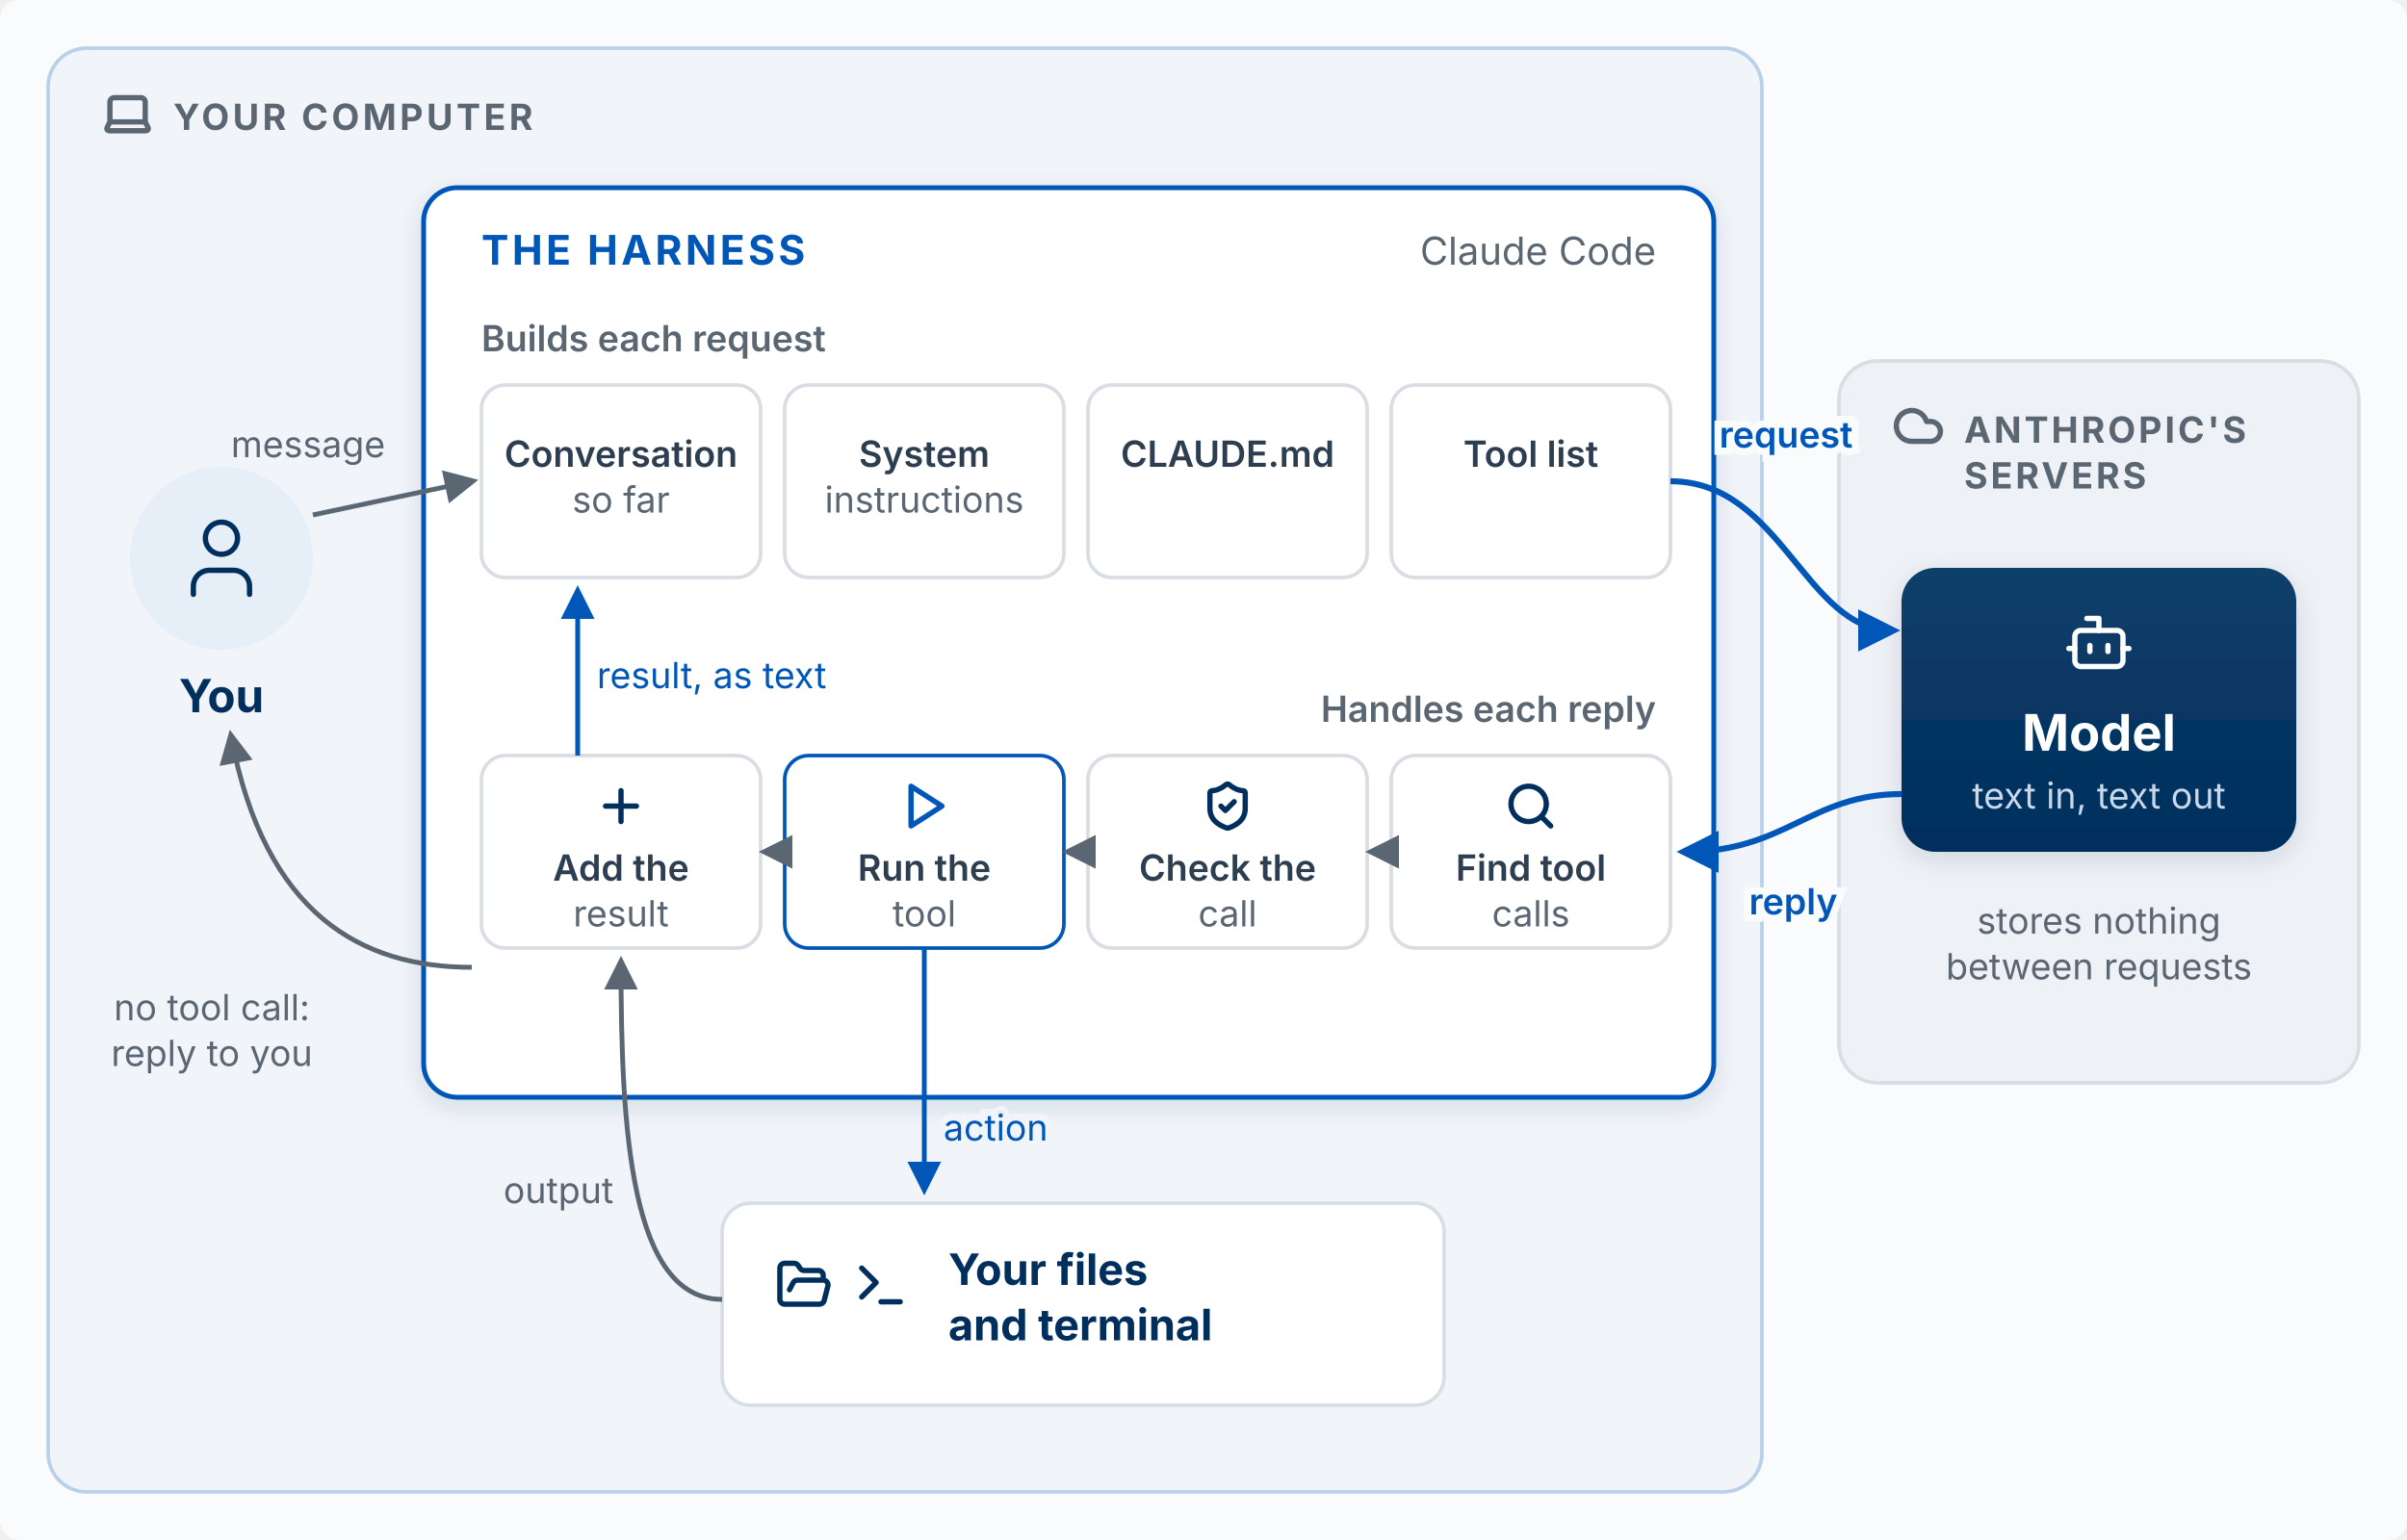
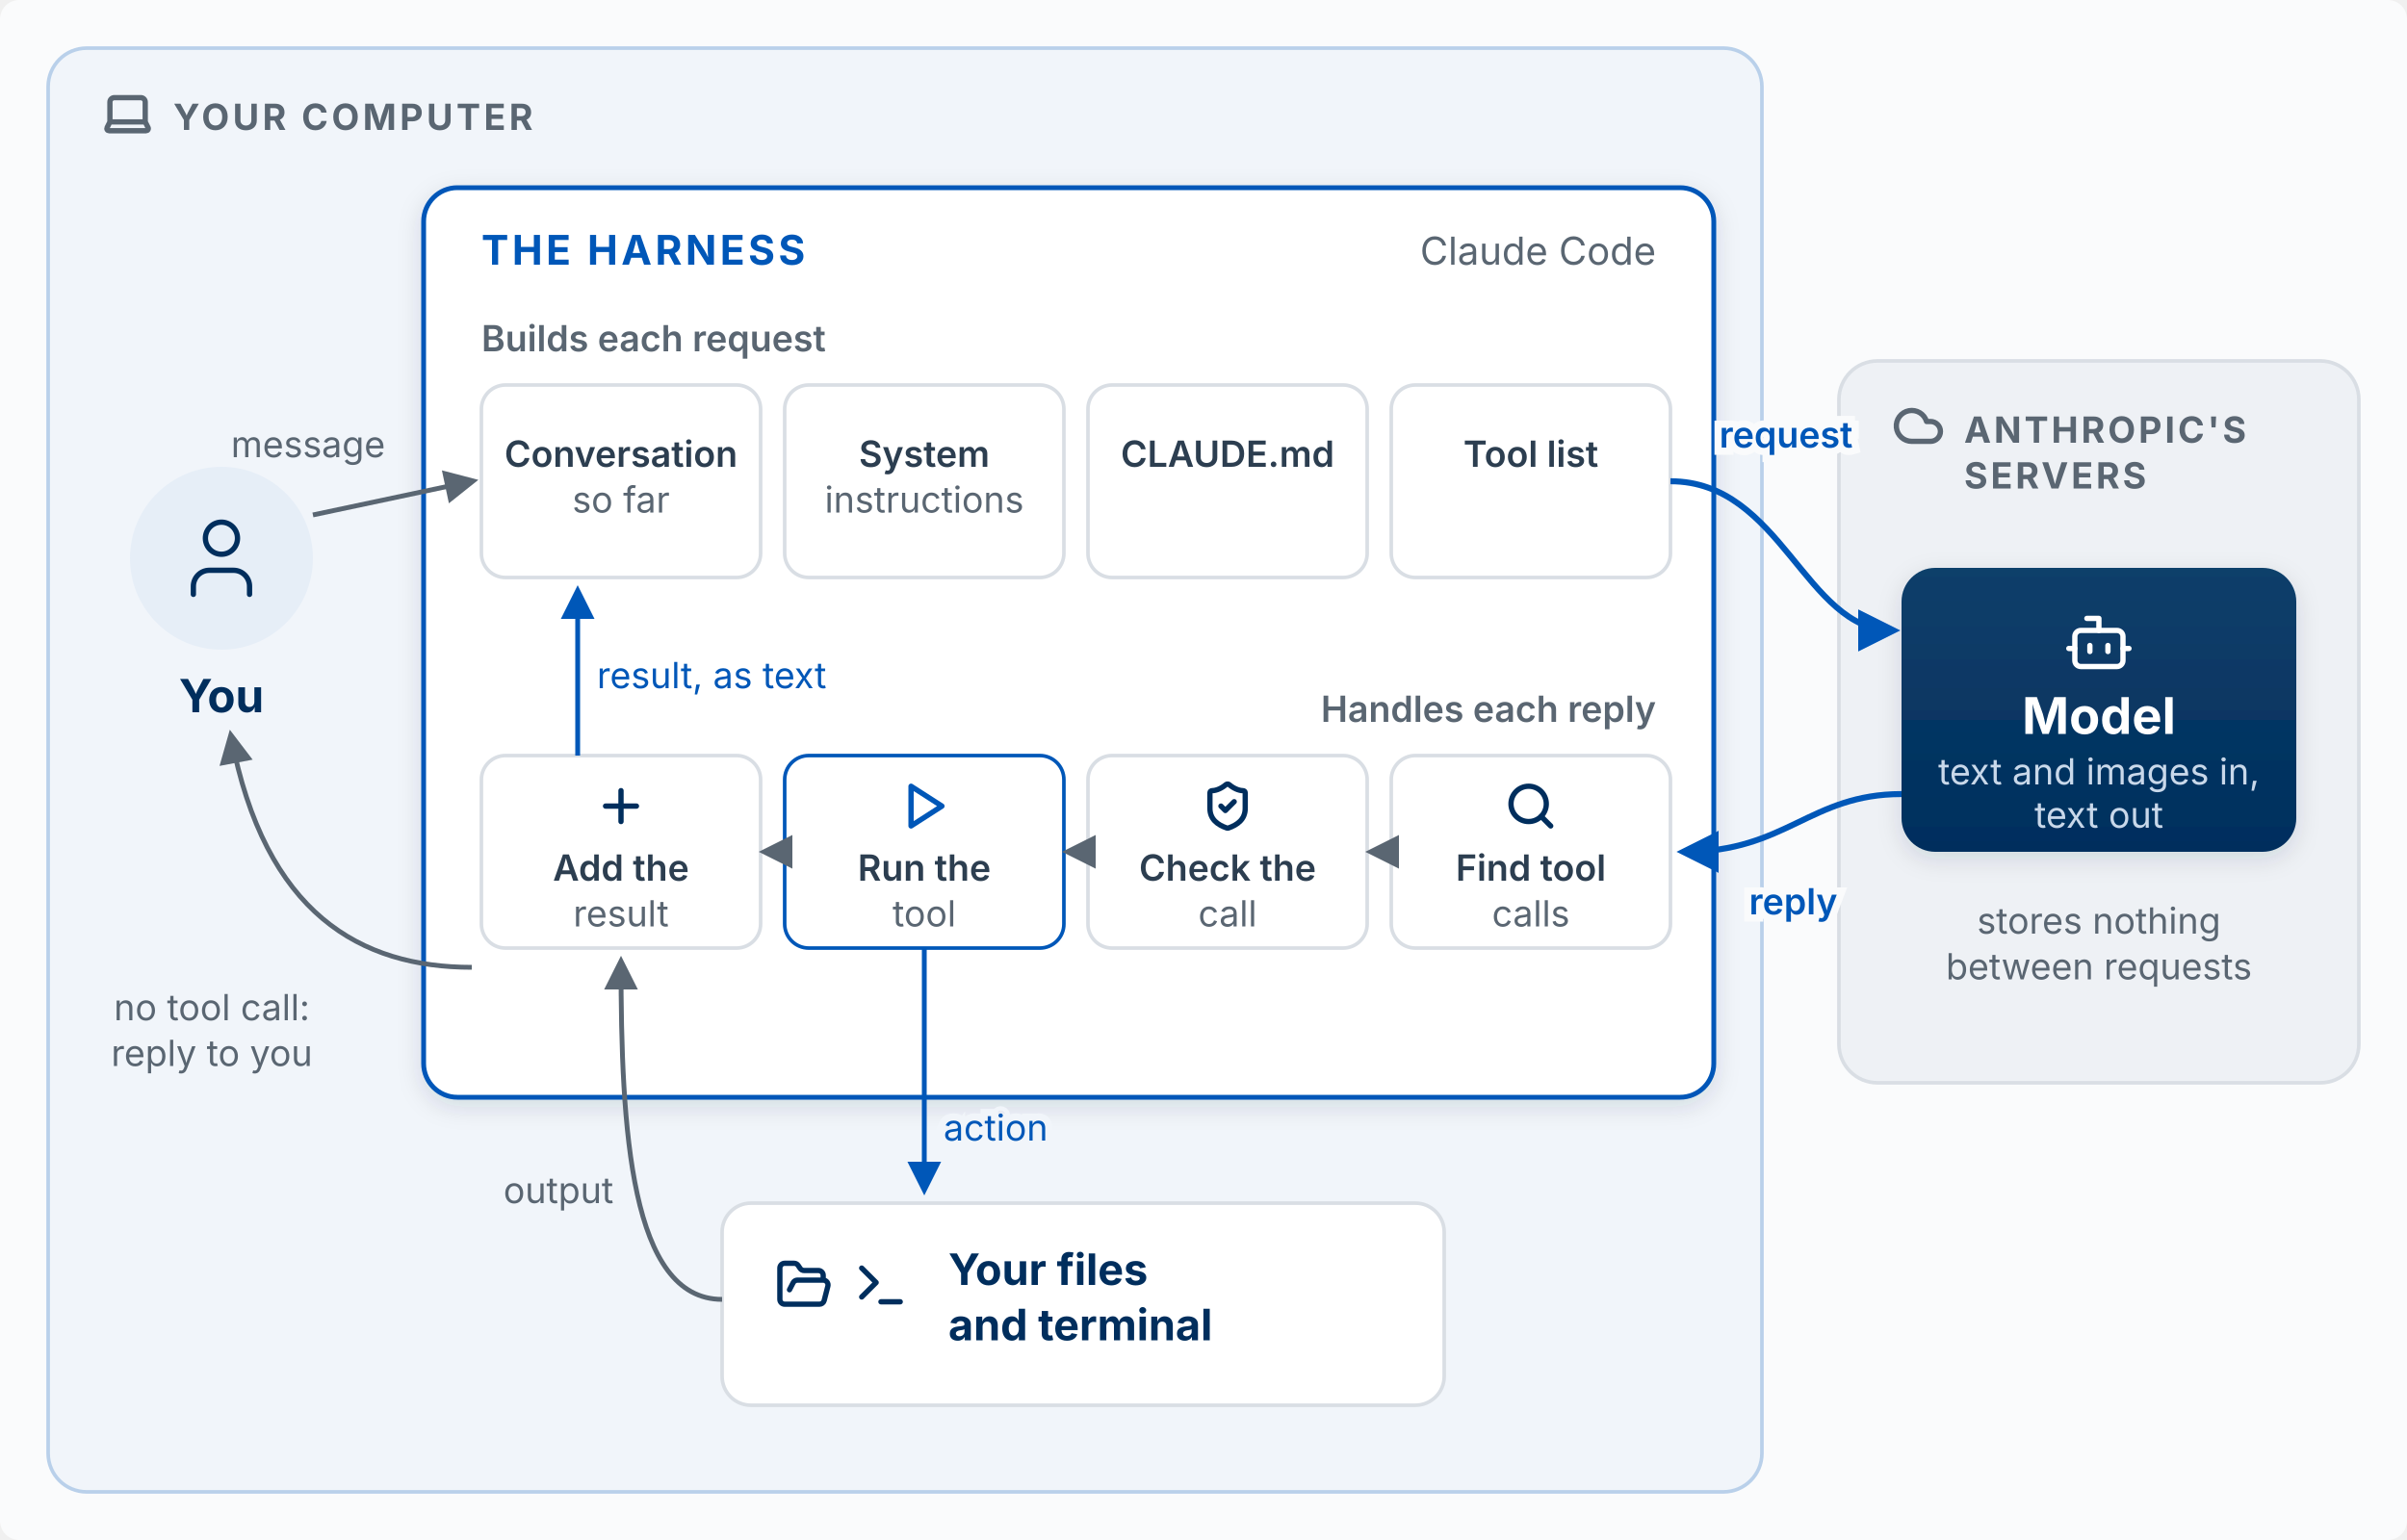
<svg xmlns="http://www.w3.org/2000/svg" viewBox="0 0 1000 640" role="img" font-family="Inter, 'Helvetica Neue', Helvetica, Arial, sans-serif">
  <defs>
    <linearGradient id="nav" x1="0" y1="0" x2="0" y2="1">
      <stop offset="0" stop-color="#0E3F6A" />
      <stop offset="1" stop-color="#002E5D" />
    </linearGradient>
    <filter id="sh" x="-10%" y="-10%" width="120%" height="130%">
      <feDropShadow dx="0" dy="3" stdDeviation="5" flood-color="#0A2E4D" flood-opacity="0.13" />
    </filter>
    <marker id="aB" viewBox="0 0 10 10" refX="8" refY="5" markerWidth="7" markerHeight="7" orient="auto">
      <path d="M0,0 L10,5 L0,10 z" fill="#0057B8" />
    </marker>
    <marker id="aG" viewBox="0 0 10 10" refX="8" refY="5" markerWidth="7" markerHeight="7" orient="auto">
      <path d="M0,0 L10,5 L0,10 z" fill="#5A6672" />
    </marker>
  </defs>
  <rect width="1000" height="640" rx="8" fill="#FAFBFC" />
  <rect x="20" y="20" width="712" height="600" rx="16" fill="#F1F5FA" stroke="#B9D0EA" stroke-width="1.5" />
  <g transform="translate(42,36) scale(0.9167)" fill="none" stroke="#5A6672" stroke-width="2.4" stroke-linecap="round" stroke-linejoin="round">
    <path d="M20 16V7a2 2 0 0 0-2-2H6a2 2 0 0 0-2 2v9m16 0H4m16 0 1.28 2.55a1 1 0 0 1-.9 1.45H3.62a1 1 0 0 1-.9-1.45L4 16" />
  </g>
  <text x="72" y="54" font-size="15" font-weight="700" letter-spacing="1.4" fill="#5A6672">YOUR COMPUTER</text>
  <rect x="764" y="150" width="216" height="300" rx="16" fill="#EEF1F5" stroke="#D9DEE4" stroke-width="1.5" />
  <g transform="translate(786,166) scale(0.9167)" fill="none" stroke="#5A6672" stroke-width="2.4" stroke-linecap="round" stroke-linejoin="round">
    <path d="M17.5 19H9a7 7 0 1 1 6.71-9h1.79a4.5 4.5 0 1 1 0 9Z" />
  </g>
  <text x="816" y="184" font-size="15" font-weight="700" letter-spacing="1.2" fill="#5A6672">ANTHROPIC'S</text>
  <text x="816" y="203" font-size="15" font-weight="700" letter-spacing="1.2" fill="#5A6672">SERVERS</text>
  <rect x="790" y="236" width="164" height="118" rx="14" fill="url(#nav)" filter="url(#sh)" />
  <g transform="translate(857,252) scale(1.25)" fill="none" stroke="#FFFFFF" stroke-width="1.76" stroke-linecap="round" stroke-linejoin="round">
    <path d="M12 8V4H8" />
    <rect width="16" height="12" x="4" y="8" rx="2" />
    <path d="M2 14h2" />
    <path d="M20 14h2" />
    <path d="M15 13v2" />
    <path d="M9 13v2" />
  </g>
-   <text x="872" y="312" text-anchor="middle" font-size="21" font-weight="700" fill="#FFFFFF">Model</text>
-   <text x="872" y="336" text-anchor="middle" font-size="15" fill="#C9D8EA">text in, text out</text>
+   <text x="872" y="305" text-anchor="middle" font-size="21" font-weight="700" fill="#FFFFFF">Model</text>
+   <text x="872" y="326" text-anchor="middle" font-size="15" fill="#C9D8EA">text and images in,</text>
+   <text x="872" y="344" text-anchor="middle" font-size="15" fill="#C9D8EA">text out</text>
  <text x="872" y="388" text-anchor="middle" font-size="15" fill="#5A6672">stores nothing</text>
  <text x="872" y="407" text-anchor="middle" font-size="15" fill="#5A6672">between requests</text>
  <rect x="176" y="78" width="536" height="378" rx="14" fill="#FFFFFF" stroke="#0057B8" stroke-width="2" filter="url(#sh)" />
  <text x="200" y="110" font-size="17" font-weight="700" letter-spacing="1.4" fill="#0057B8">THE HARNESS</text>
  <text x="688" y="110" text-anchor="end" font-size="16" fill="#5A6672">Claude Code</text>
  <text x="200" y="146" font-size="15" font-weight="600" fill="#5A6672">Builds each request</text>
  <text x="688" y="300" text-anchor="end" font-size="15" font-weight="600" fill="#5A6672">Handles each reply</text>
  <rect x="200" y="160" width="116" height="80" rx="10" fill="#FFFFFF" stroke="#D9DEE4" stroke-width="1.5" />
  <text x="258" y="194" text-anchor="middle" font-size="15" font-weight="600" fill="#2C3E50">Conversation</text>
  <text x="258" y="213" text-anchor="middle" font-size="15" fill="#5A6672">so far</text>
  <rect x="326" y="160" width="116" height="80" rx="10" fill="#FFFFFF" stroke="#D9DEE4" stroke-width="1.5" />
  <text x="384" y="194" text-anchor="middle" font-size="15" font-weight="600" fill="#2C3E50">System</text>
  <text x="384" y="213" text-anchor="middle" font-size="15" fill="#5A6672">instructions</text>
  <rect x="452" y="160" width="116" height="80" rx="10" fill="#FFFFFF" stroke="#D9DEE4" stroke-width="1.5" />
  <text x="510" y="194" text-anchor="middle" font-size="15" font-weight="600" fill="#2C3E50">CLAUDE.md</text>
  <rect x="578" y="160" width="116" height="80" rx="10" fill="#FFFFFF" stroke="#D9DEE4" stroke-width="1.5" />
  <text x="636" y="194" text-anchor="middle" font-size="15" font-weight="600" fill="#2C3E50">Tool list</text>
  <rect x="200" y="314" width="116" height="80" rx="10" fill="#FFFFFF" stroke="#D9DEE4" stroke-width="1.5" />
  <g transform="translate(247,324) scale(0.9167)" fill="none" stroke="#002E5D" stroke-width="2.4" stroke-linecap="round" stroke-linejoin="round">
    <path d="M5 12h14" />
    <path d="M12 5v14" />
  </g>
  <text x="258" y="366" text-anchor="middle" font-size="15" font-weight="600" fill="#2C3E50">Add the</text>
  <text x="258" y="385" text-anchor="middle" font-size="15" fill="#5A6672">result</text>
  <rect x="326" y="314" width="116" height="80" rx="10" fill="#FFFFFF" stroke="#0057B8" stroke-width="1.5" />
  <g transform="translate(373,324) scale(0.9167)" fill="none" stroke="#0057B8" stroke-width="2.4" stroke-linecap="round" stroke-linejoin="round">
    <polygon points="6 3 20 12 6 21 6 3" />
  </g>
  <text x="384" y="366" text-anchor="middle" font-size="15" font-weight="600" fill="#2C3E50">Run the</text>
  <text x="384" y="385" text-anchor="middle" font-size="15" fill="#5A6672">tool</text>
  <rect x="452" y="314" width="116" height="80" rx="10" fill="#FFFFFF" stroke="#D9DEE4" stroke-width="1.5" />
  <g transform="translate(499,324) scale(0.9167)" fill="none" stroke="#002E5D" stroke-width="2.4" stroke-linecap="round" stroke-linejoin="round">
    <path d="M20 13c0 5-3.5 7.5-7.66 8.95a1 1 0 0 1-.67-.01C7.5 20.5 4 18 4 13V6a1 1 0 0 1 1-1c2 0 4.5-1.2 6.24-2.72a1.17 1.17 0 0 1 1.52 0C14.51 3.81 17 5 19 5a1 1 0 0 1 1 1z" />
    <path d="m9 12 2 2 4-4" />
  </g>
  <text x="510" y="366" text-anchor="middle" font-size="15" font-weight="600" fill="#2C3E50">Check the</text>
  <text x="510" y="385" text-anchor="middle" font-size="15" fill="#5A6672">call</text>
  <rect x="578" y="314" width="116" height="80" rx="10" fill="#FFFFFF" stroke="#D9DEE4" stroke-width="1.5" />
  <g transform="translate(625,324) scale(0.9167)" fill="none" stroke="#002E5D" stroke-width="2.4" stroke-linecap="round" stroke-linejoin="round">
    <circle cx="11" cy="11" r="8" />
    <path d="m21 21-4.3-4.3" />
  </g>
  <text x="636" y="366" text-anchor="middle" font-size="15" font-weight="600" fill="#2C3E50">Find tool</text>
  <text x="636" y="385" text-anchor="middle" font-size="15" fill="#5A6672">calls</text>
  <path d="M576,354 L570,354" stroke="#5A6672" stroke-width="2" marker-end="url(#aG)" />
  <path d="M450,354 L444,354" stroke="#5A6672" stroke-width="2" marker-end="url(#aG)" />
  <path d="M324,354 L318,354" stroke="#5A6672" stroke-width="2" marker-end="url(#aG)" />
  <path d="M694,200 C740,200 750,262 786,262" stroke="#0057B8" stroke-width="2.5" fill="none" marker-end="url(#aB)" />
  <text x="742" y="186" text-anchor="middle" font-size="15" font-weight="600" fill="#0057B8" paint-order="stroke" stroke="#FAFBFC" stroke-width="6">request</text>
  <path d="M790,330 C752,330 742,354 700,354" stroke="#0057B8" stroke-width="2.5" fill="none" marker-end="url(#aB)" />
  <text x="745" y="380" text-anchor="middle" font-size="15" font-weight="600" fill="#0057B8" paint-order="stroke" stroke="#FAFBFC" stroke-width="6">reply</text>
  <path d="M240,314 L240,246" stroke="#0057B8" stroke-width="2" fill="none" marker-end="url(#aB)" />
  <text x="248" y="286" font-size="15" fill="#0057B8" paint-order="stroke" stroke="#FFFFFF" stroke-width="6">result, as text</text>
  <circle cx="92" cy="232" r="38" fill="#E6EEF7" />
  <g transform="translate(72,212) scale(1.667)" fill="none" stroke="#002E5D" stroke-width="1.32" stroke-linecap="round" stroke-linejoin="round">
    <path d="M19 21v-2a4 4 0 0 0-4-4H9a4 4 0 0 0-4 4v2" />
    <circle cx="12" cy="7" r="4" />
  </g>
  <text x="92" y="296" text-anchor="middle" font-size="19" font-weight="700" fill="#002E5D">You</text>
  <path d="M130,214 L196,200" stroke="#5A6672" stroke-width="2" fill="none" marker-end="url(#aG)" />
  <text x="128" y="190" text-anchor="middle" font-size="15" fill="#5A6672">message</text>
  <path d="M196,402 C150,402 110,380 96,306" stroke="#5A6672" stroke-width="2" fill="none" marker-end="url(#aG)" />
  <text x="88" y="424" text-anchor="middle" font-size="15" fill="#5A6672">no tool call:</text>
  <text x="88" y="443" text-anchor="middle" font-size="15" fill="#5A6672">reply to you</text>
  <rect x="300" y="500" width="300" height="84" rx="12" fill="#FFFFFF" stroke="#D9DEE4" stroke-width="1.5" />
  <g transform="translate(322,522) scale(1)" fill="none" stroke="#002E5D" stroke-width="2.2" stroke-linecap="round" stroke-linejoin="round">
    <path d="m6 14 1.5-2.9A2 2 0 0 1 9.24 10H20a2 2 0 0 1 1.94 2.5l-1.54 6a2 2 0 0 1-1.95 1.5H4a2 2 0 0 1-2-2V5a2 2 0 0 1 2-2h3.9a2 2 0 0 1 1.69.9l.81 1.2a2 2 0 0 0 1.67.9H18a2 2 0 0 1 2 2v2" />
  </g>
  <g transform="translate(354,522) scale(1)" fill="none" stroke="#002E5D" stroke-width="2.2" stroke-linecap="round" stroke-linejoin="round">
    <polyline points="4 17 10 11 4 5" />
    <line x1="12" x2="20" y1="19" y2="19" />
  </g>
  <text x="394" y="534" font-size="18" font-weight="700" fill="#002E5D">Your files</text>
  <text x="394" y="557" font-size="18" font-weight="700" fill="#002E5D">and terminal</text>
  <path d="M384,394 L384,494" stroke="#0057B8" stroke-width="2" fill="none" marker-end="url(#aB)" />
  <text x="392" y="474" font-size="15" fill="#0057B8" paint-order="stroke" stroke="#F1F5FA" stroke-width="6">action</text>
  <path d="M300,540 C262,540 258,470 258,400" stroke="#5A6672" stroke-width="2" fill="none" marker-end="url(#aG)" />
  <text x="232" y="500" text-anchor="middle" font-size="15" fill="#5A6672" paint-order="stroke" stroke="#F1F5FA" stroke-width="6">output</text>
</svg>
